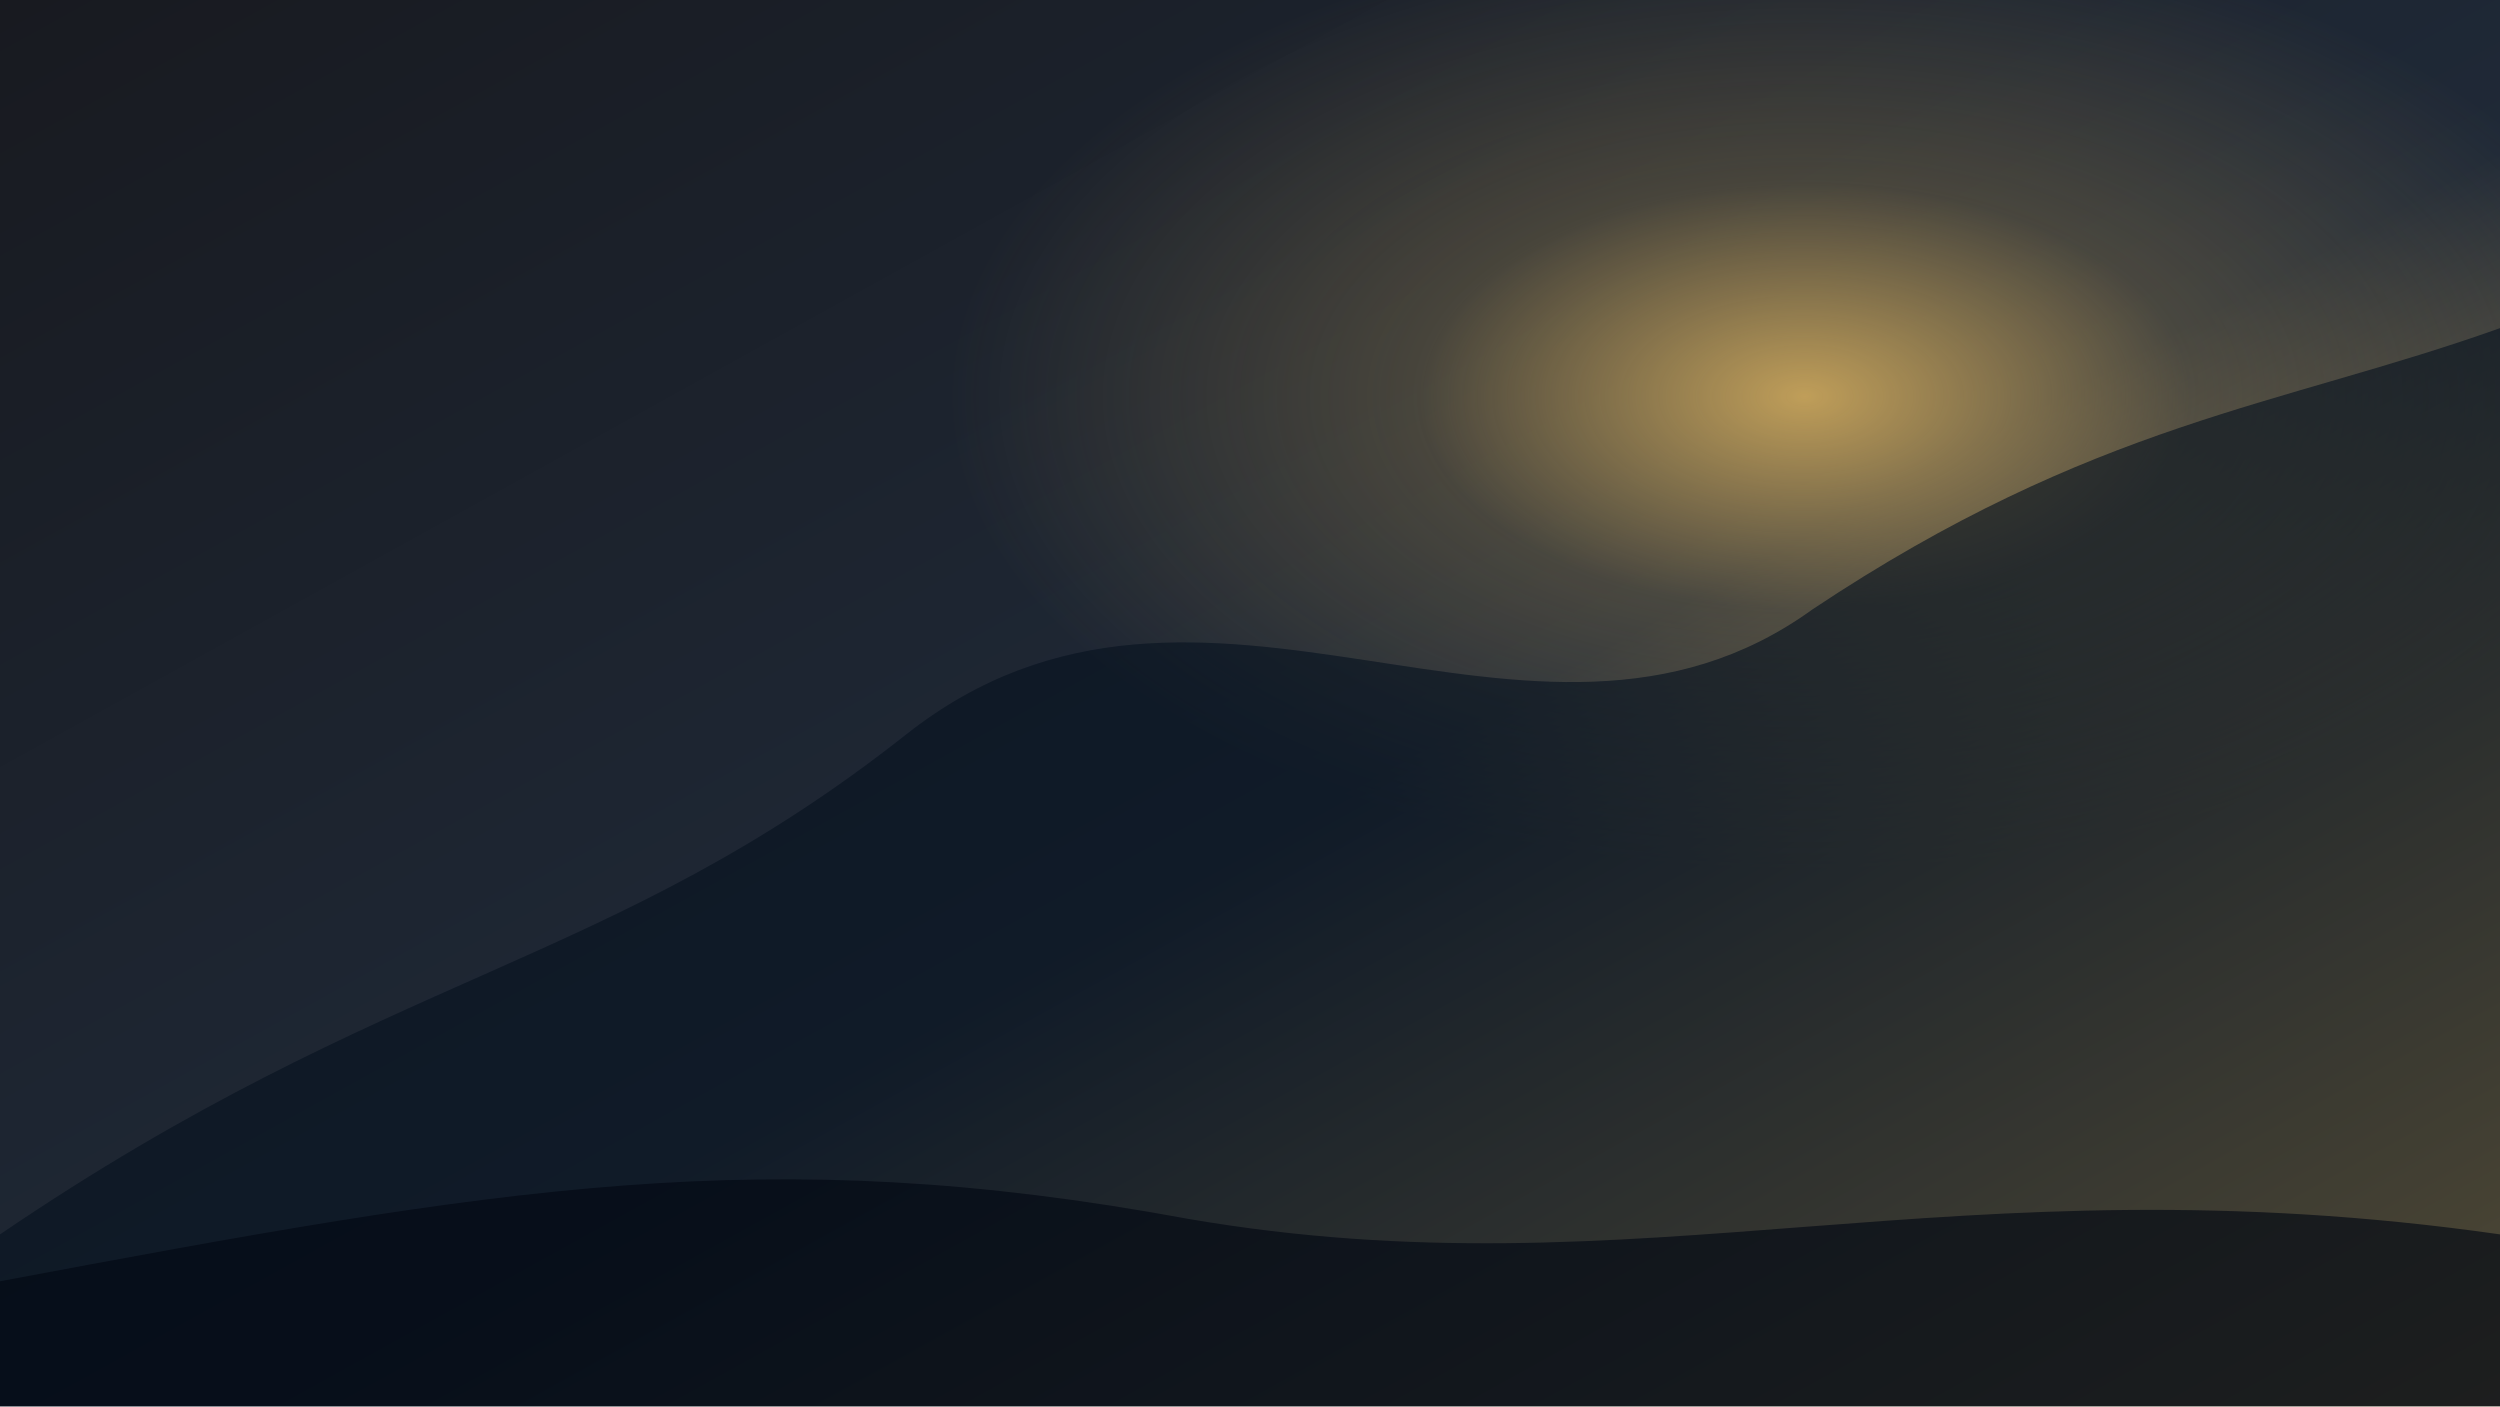
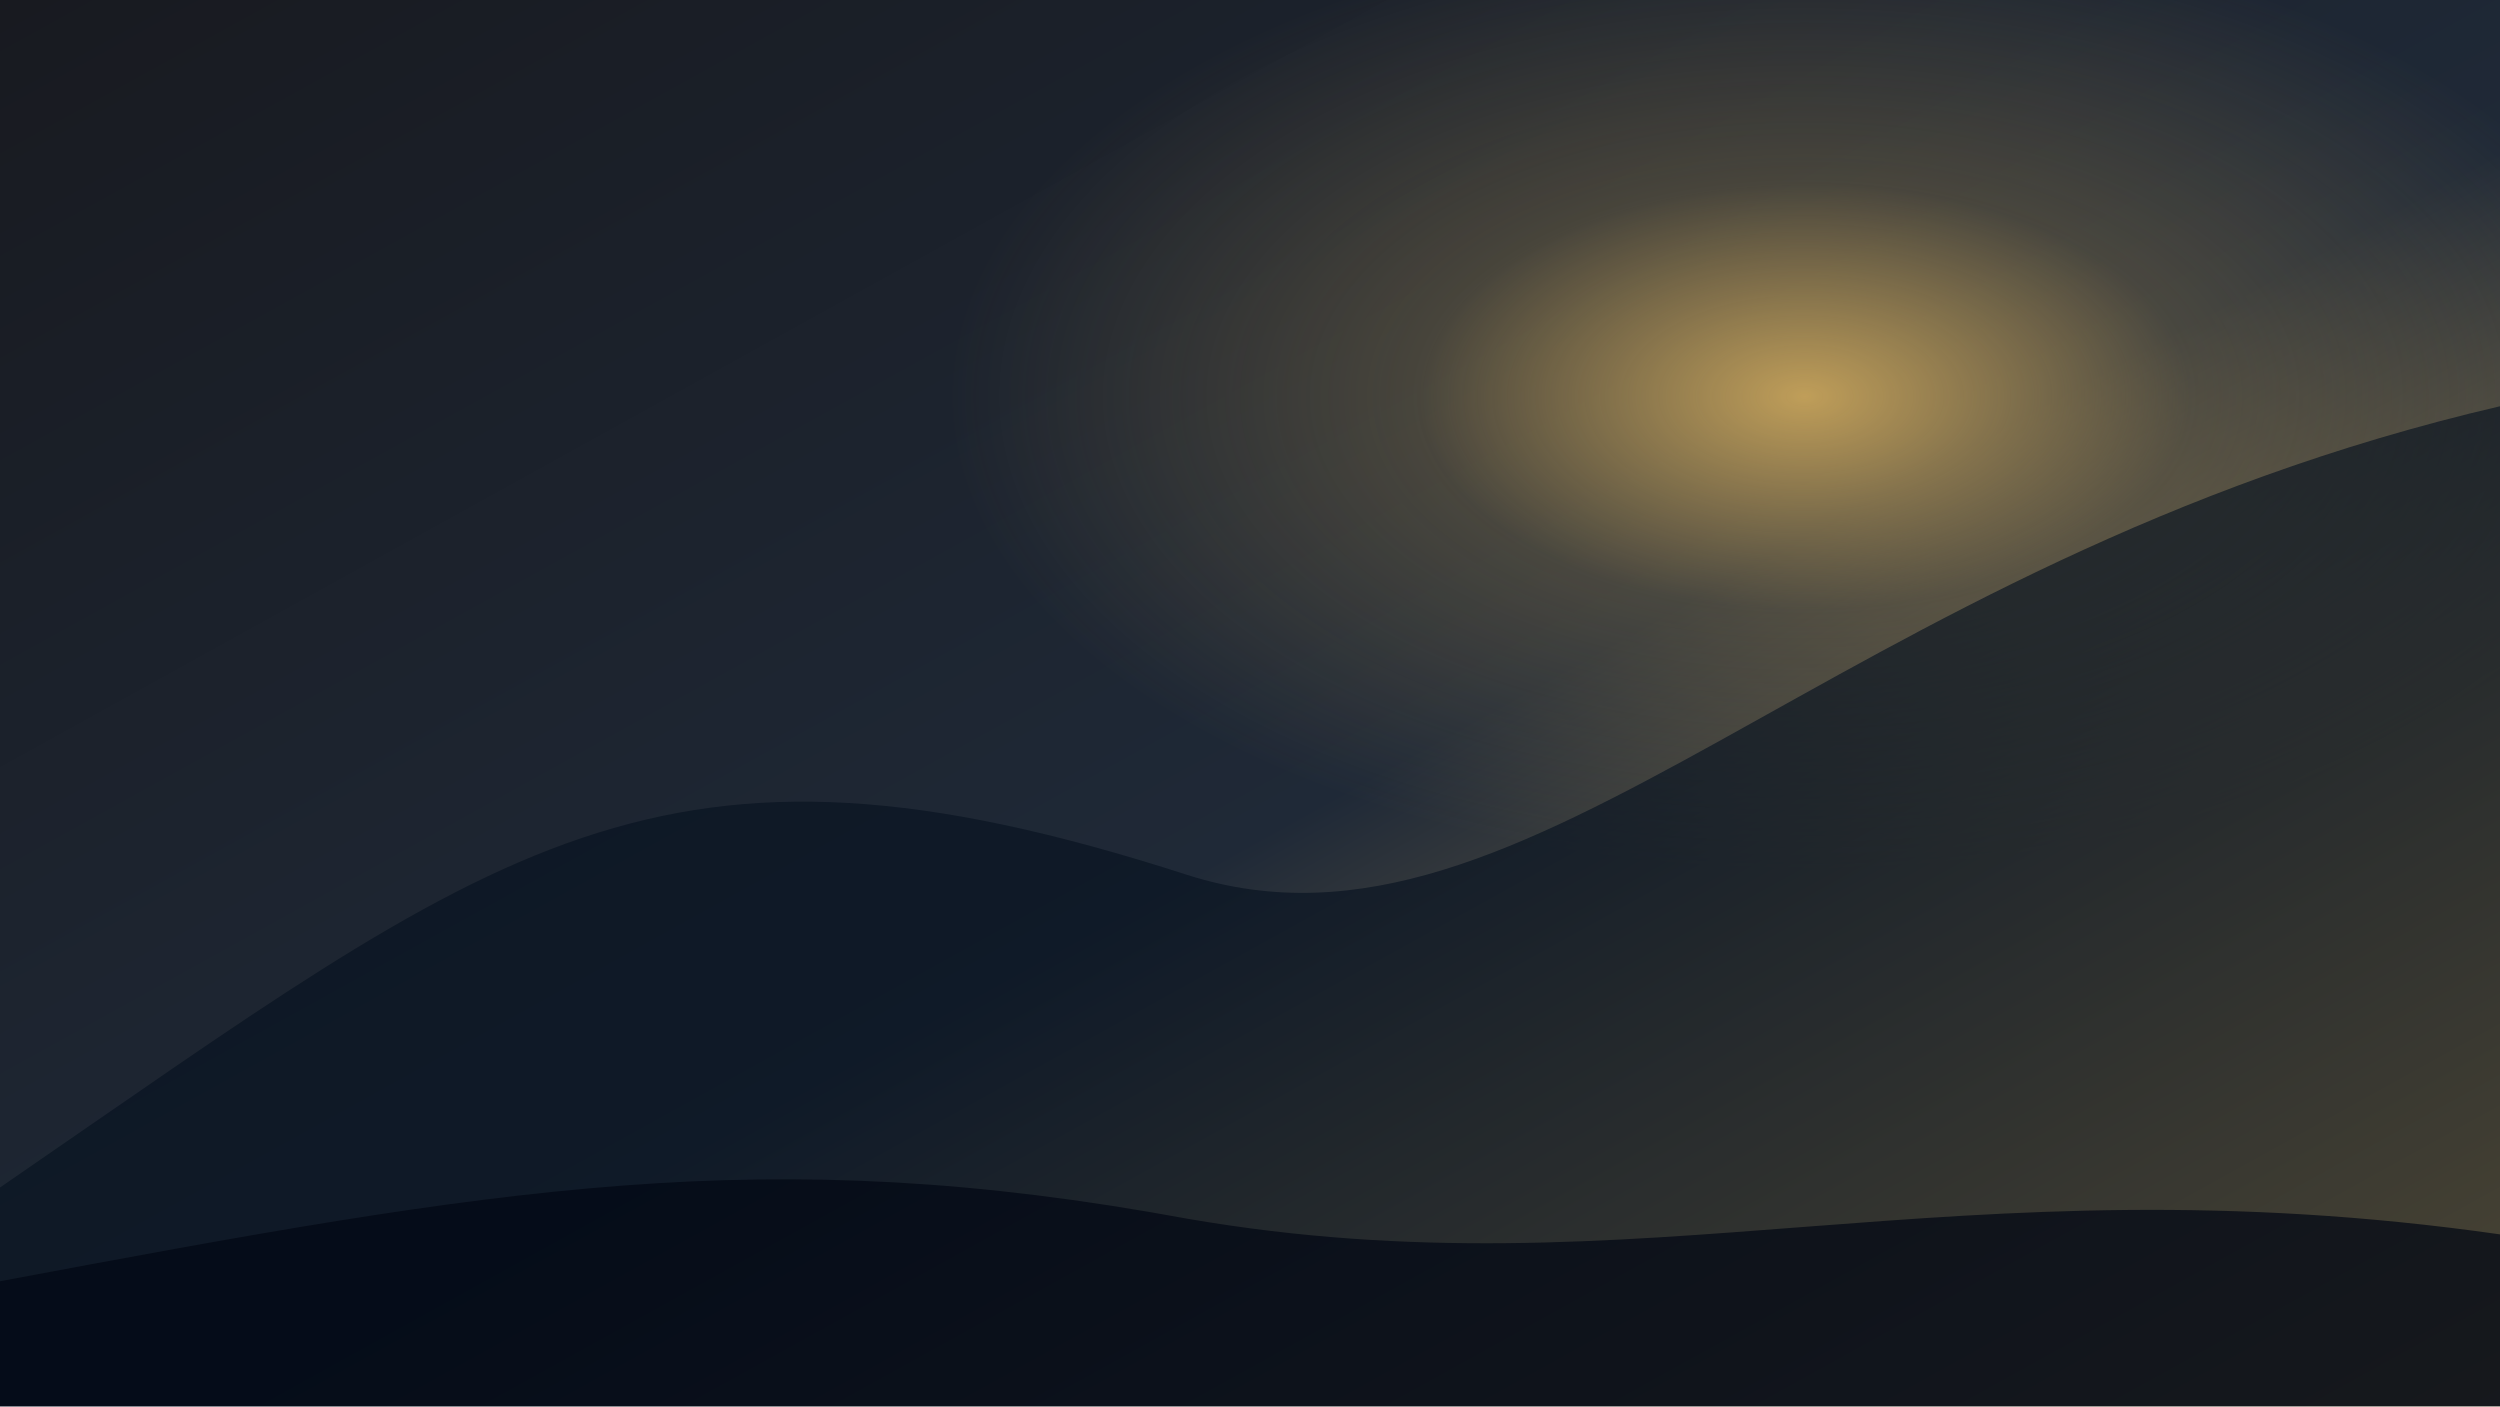
<svg xmlns="http://www.w3.org/2000/svg" viewBox="0 0 1600 900">
  <defs>
    <linearGradient id="sky" x1="0" y1="0" x2="1" y2="1">
      <stop stop-color="#181a20" />
      <stop offset=".55" stop-color="#1f2937" />
      <stop offset="1" stop-color="#c8a45b" />
    </linearGradient>
    <radialGradient id="sun" cx=".72" cy=".28" r=".34">
      <stop stop-color="#c8a45b" stop-opacity=".95" />
      <stop offset=".45" stop-color="#c8a45b" stop-opacity=".25" />
      <stop offset="1" stop-color="#c8a45b" stop-opacity="0" />
    </radialGradient>
  </defs>
  <rect width="1600" height="900" fill="url(#sky)" />
  <rect width="1600" height="900" fill="url(#sun)" />
-   <path d="M0 790 C250 620 390 620 580 470 C770 320 980 520 1160 390 C1340 270 1460 260 1600 210 L1600 900 L0 900 Z" fill="#06111f" opacity=".62" />
-   <path d="M0 820 C320 760 490 730 760 780 C1050 830 1250 740 1600 790 L1600 900 L0 900 Z" fill="#020713" opacity=".65" />
+   <path d="M0 760 C320 540 420 450 760 560 C980 630 1170 360 1600 260 L1600 900 L0 900 Z" fill="#06111f" opacity=".64" />
+   <path d="M0 820 C320 760 490 730 760 780 C1050 830 1250 740 1600 790 L1600 900 L0 900 Z" fill="#020713" opacity=".72" />
</svg>
